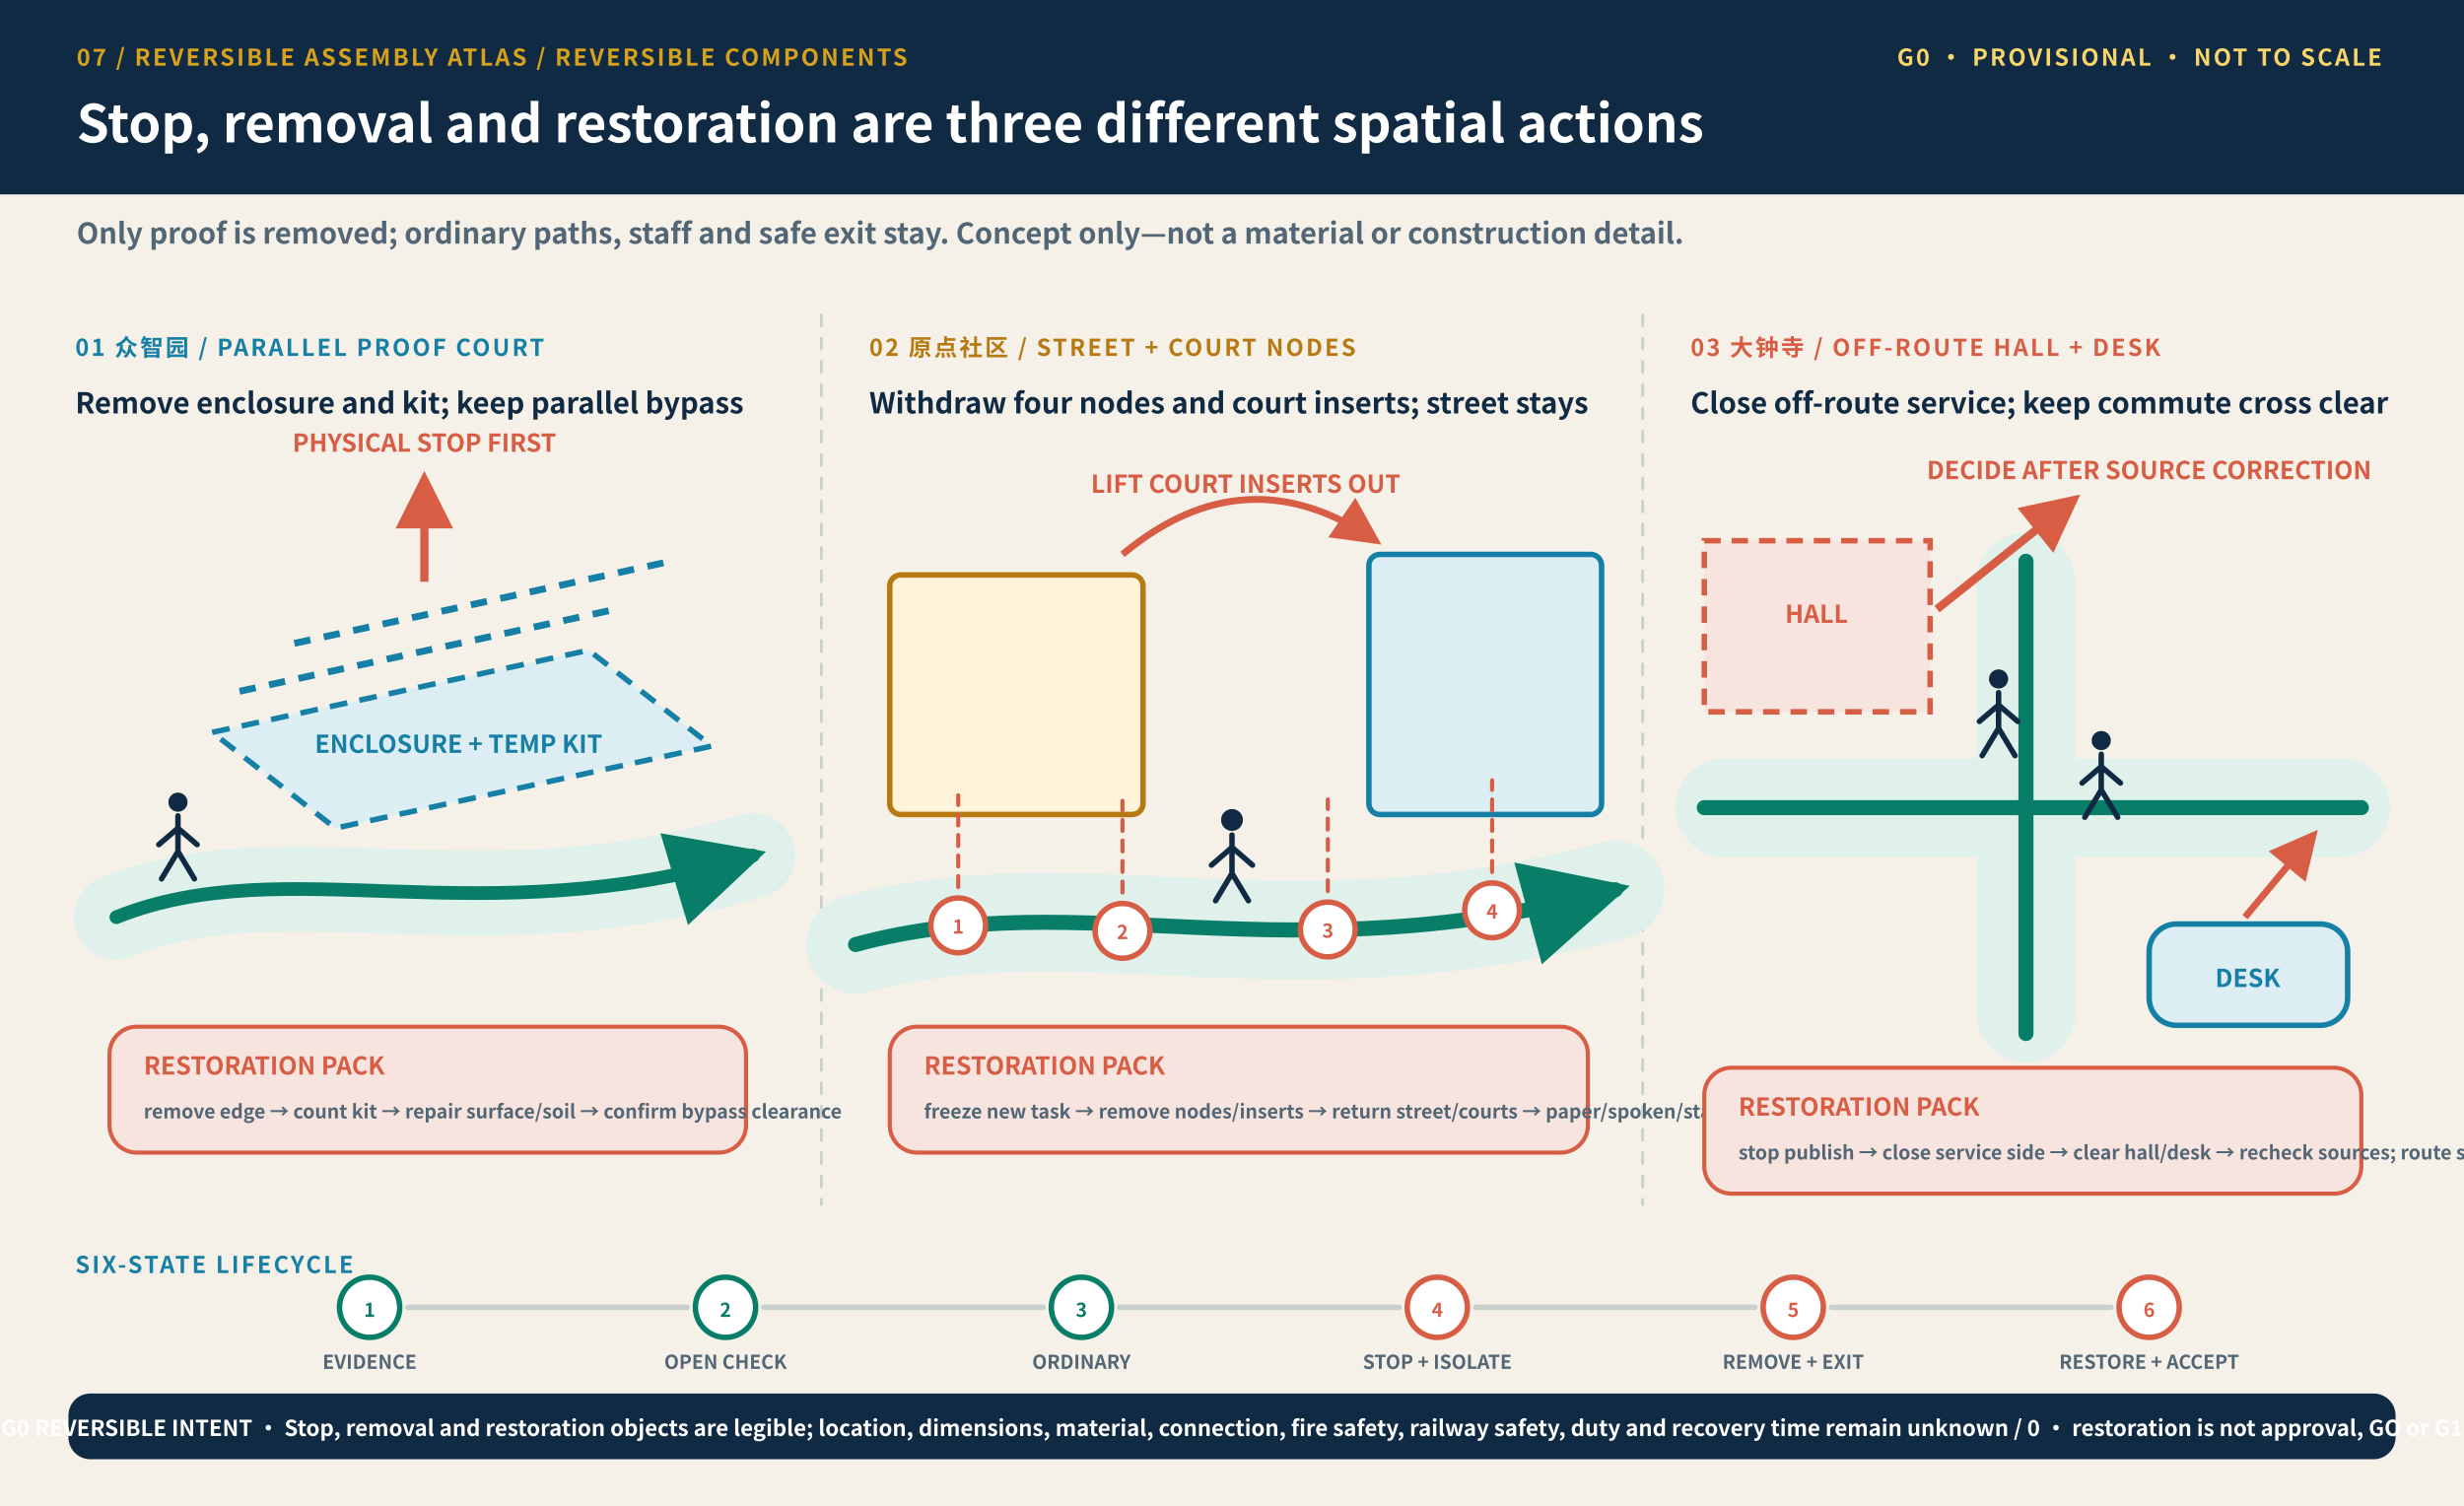
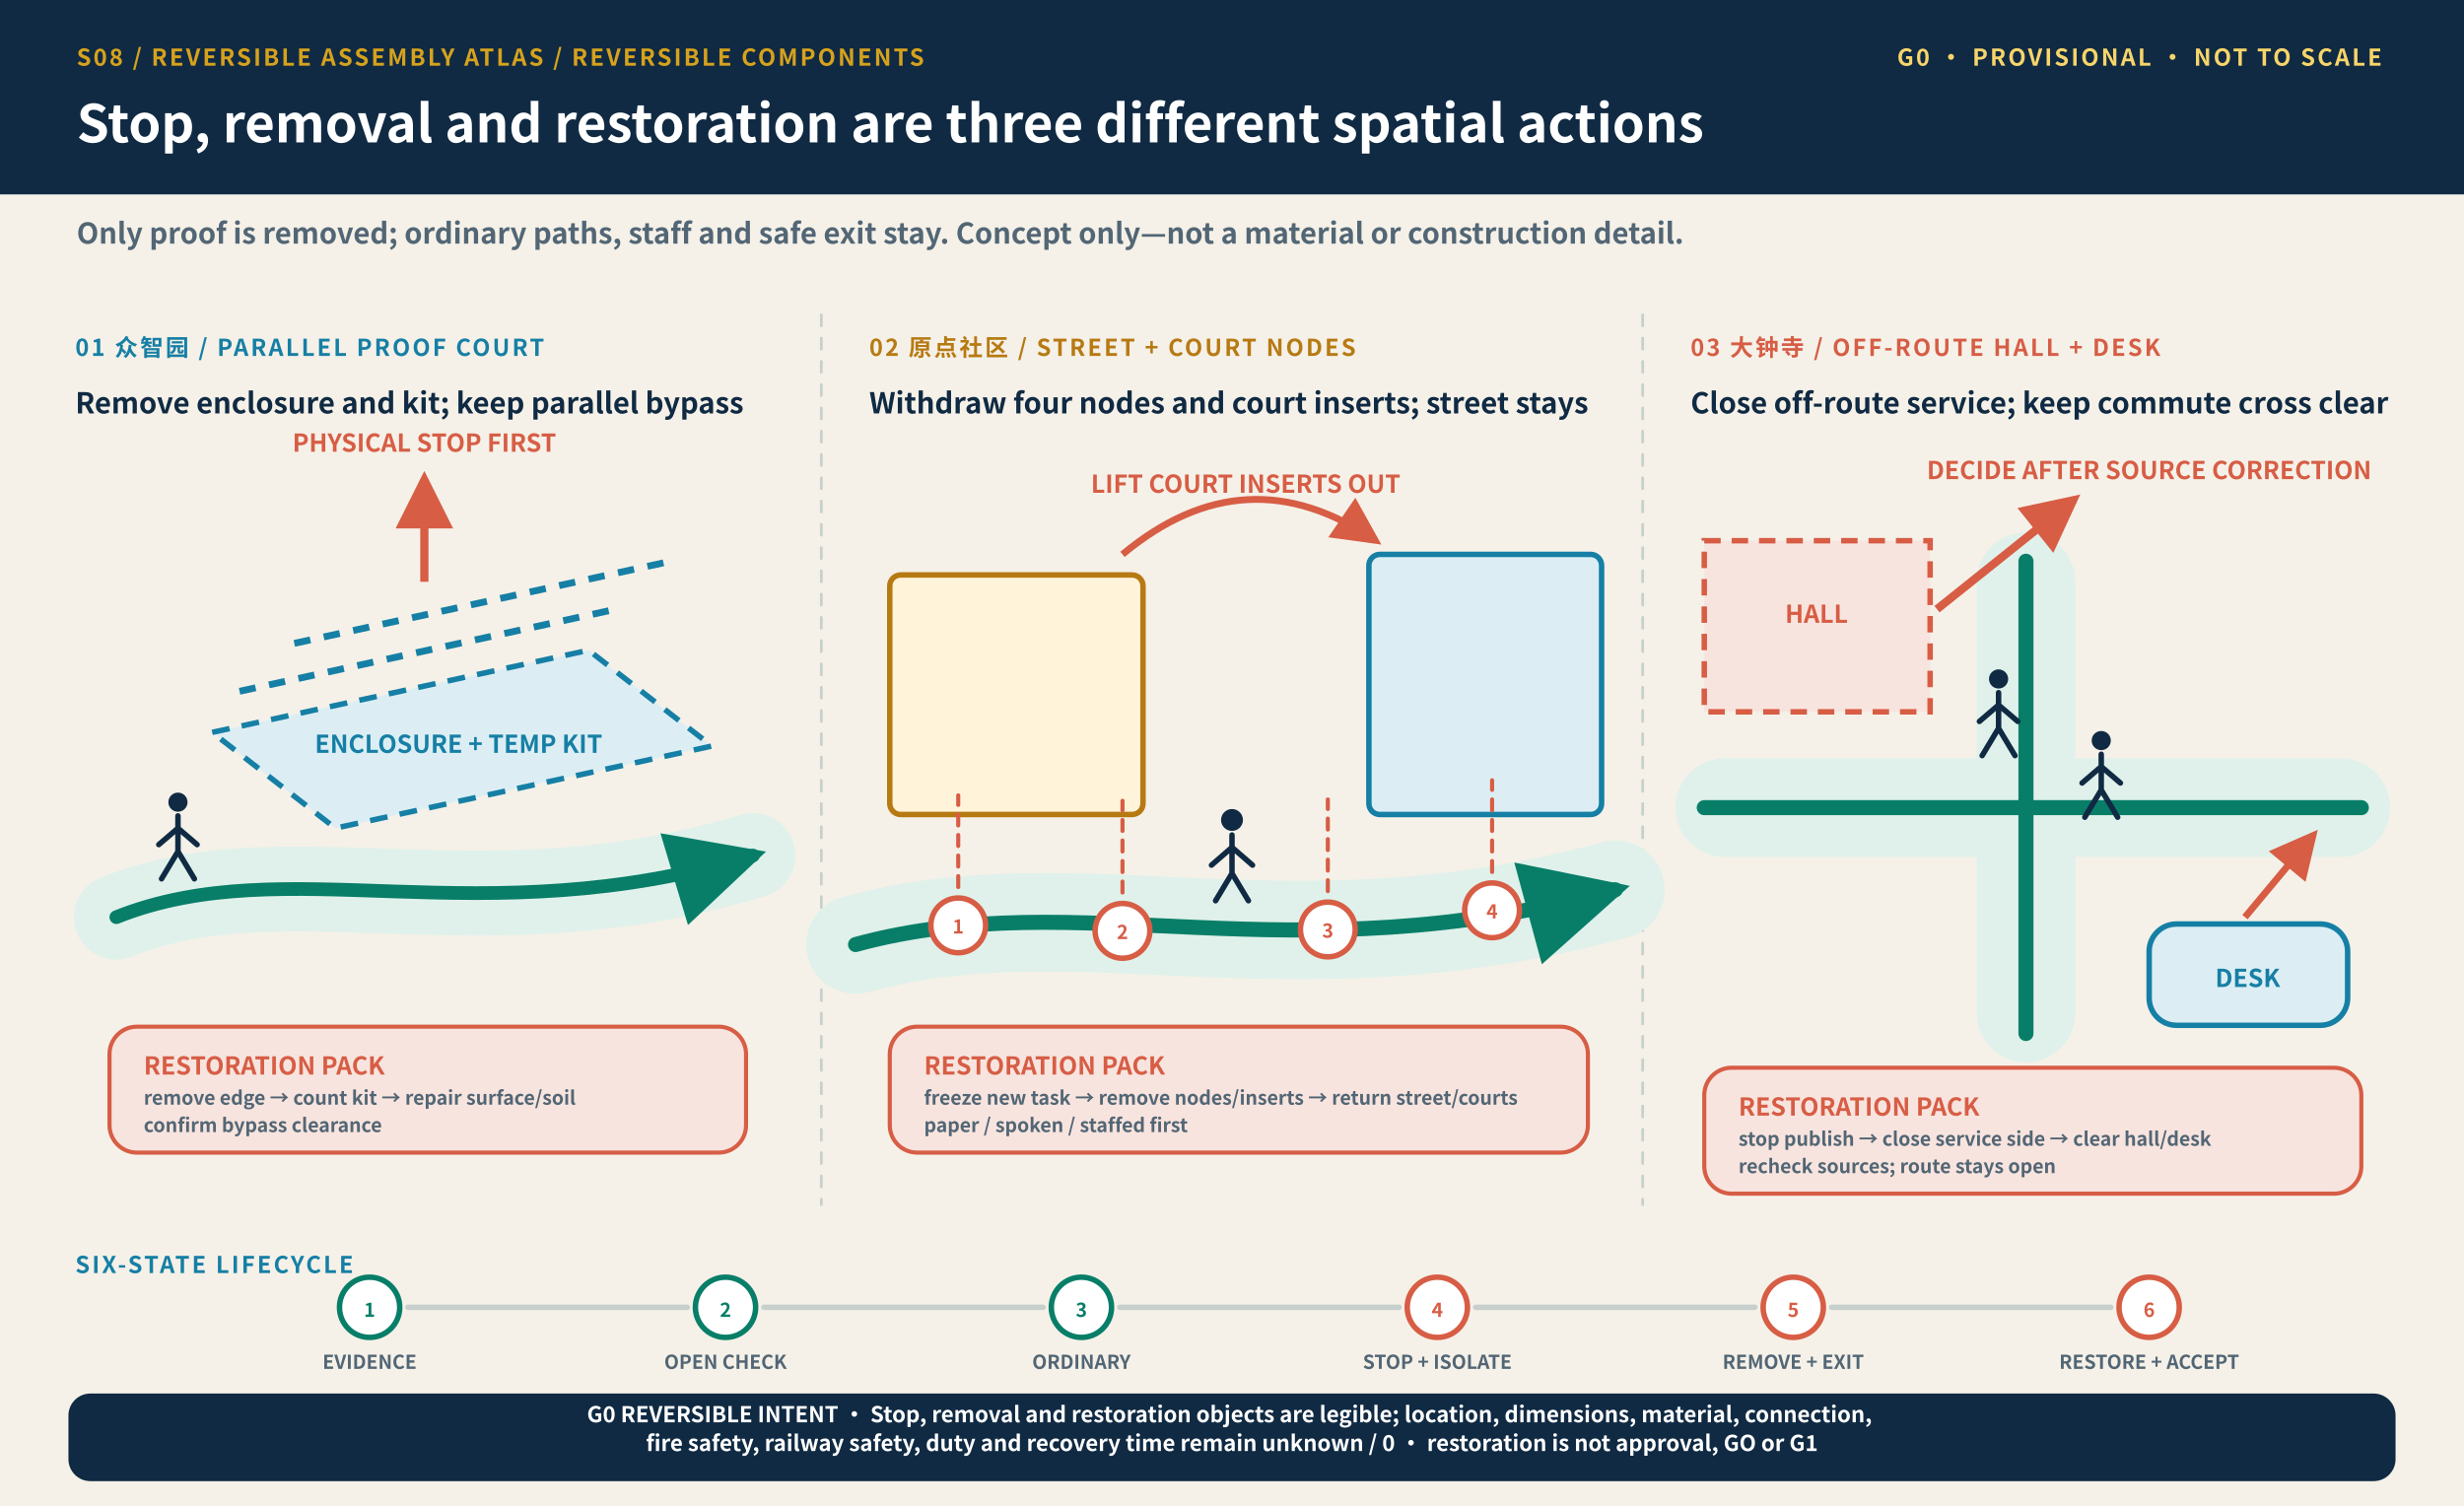
<svg xmlns="http://www.w3.org/2000/svg" width="1800" height="1100" viewBox="0 0 1800 1100" role="img" aria-labelledby="title desc">
  <defs>
    <style>.sans{font-family:"Microsoft YaHei","Noto Sans CJK SC","Segoe UI",Arial,sans-serif}.kicker{font-size:17px;font-weight:900;letter-spacing:1.6px}.head{font-size:38px;font-weight:900}.sub{font-size:21px;font-weight:650}.label{font-size:27px;font-weight:900}.body{font-size:21px;font-weight:760}.small{font-size:18px;font-weight:720}.micro{font-size:16px;font-weight:650}.tiny{font-size:14px;font-weight:650}.number{font-size:42px;font-weight:950}</style>
    <marker id="greenArrow" viewBox="0 0 16 16" refX="13" refY="8" markerWidth="8" markerHeight="8" orient="auto">
      <path d="M1 1 L15 8 L1 15 Z" fill="#087E68" />
    </marker>
    <marker id="blueArrow" viewBox="0 0 16 16" refX="13" refY="8" markerWidth="8" markerHeight="8" orient="auto">
      <path d="M1 1 L15 8 L1 15 Z" fill="#167FA5" />
    </marker>
    <marker id="coralArrow" viewBox="0 0 16 16" refX="13" refY="8" markerWidth="8" markerHeight="8" orient="auto">
      <path d="M1 1 L15 8 L1 15 Z" fill="#D75D45" />
    </marker>
  </defs>
  <rect width="1800" height="1100" fill="#F5F1E8" />
  <rect width="1800" height="142" fill="#102A43" />
-   <text x="56" y="48" class="sans kicker" fill="#D6A21D" text-anchor="start">07 / REVERSIBLE ASSEMBLY ATLAS / REVERSIBLE COMPONENTS</text>
+   <text x="56" y="48" class="sans kicker" fill="#D6A21D" text-anchor="start">S08 / REVERSIBLE ASSEMBLY ATLAS / REVERSIBLE COMPONENTS</text>
  <text x="56" y="104" class="sans head" fill="#FFFFFF" text-anchor="start">Stop, removal and restoration are three different spatial actions</text>
  <text x="1740" y="48" class="sans kicker" fill="#F8D56A" text-anchor="end">G0 · PROVISIONAL · NOT TO SCALE</text>
  <text x="56" y="178" class="sans sub" fill="#526675" text-anchor="start">Only proof is removed; ordinary paths, staff and safe exit stay. Concept only—not a material or construction detail.</text>
  <line x1="600" y1="230" x2="600" y2="880" stroke="#C7D0CC" stroke-width="2" stroke-linecap="round" stroke-dasharray="8 9" />
  <line x1="1200" y1="230" x2="1200" y2="880" stroke="#C7D0CC" stroke-width="2" stroke-linecap="round" stroke-dasharray="8 9" />
  <text x="55" y="260" class="sans kicker" fill="#167FA5" text-anchor="start">01 众智园 / PARALLEL PROOF COURT</text>
  <text x="55" y="302" class="sans body" fill="#102A43" text-anchor="start">Remove enclosure and kit; keep parallel bypass</text>
  <path d="M85 670 C210 620 350 685 550 625" fill="none" stroke="#DFF1EA" stroke-width="62" stroke-linecap="round" />
  <path d="M85 670 C210 620 350 685 550 625" fill="none" stroke="#087E68" stroke-width="10" stroke-linecap="round" marker-end="url(#greenArrow)" />
  <path d="M155 535 L430 475 L520 545 L245 605 Z" fill="#DCEEF4" stroke="#167FA5" stroke-width="4" stroke-dasharray="13 9" />
  <path d="M175 505 L450 445 M215 470 L490 410" stroke="#167FA5" stroke-width="5" stroke-dasharray="12 10" />
  <path d="M310 425 L310 350" stroke="#D75D45" stroke-width="6" marker-end="url(#coralArrow)" />
  <text x="310" y="330" class="sans small" fill="#D75D45" text-anchor="middle">PHYSICAL STOP FIRST</text>
  <text x="335" y="550" class="sans small" fill="#167FA5" text-anchor="middle">ENCLOSURE + TEMP KIT</text>
  <rect x="80" y="750" width="465" height="92" rx="20" fill="#F8E4DE" stroke="#D75D45" stroke-width="3" />
  <text x="105" y="785" class="sans small" fill="#D75D45" text-anchor="start">RESTORATION PACK</text>
-   <text x="105" y="817" class="sans tiny" fill="#526675" text-anchor="start">remove edge → count kit → repair surface/soil → confirm bypass clearance</text>
+   <text id="restore-pack-1-details" x="105" y="807" class="sans tiny" fill="#526675" text-anchor="start">
+     <tspan x="105" dy="0">remove edge → count kit → repair surface/soil</tspan>
+     <tspan x="105" dy="20">confirm bypass clearance</tspan>
+   </text>
  <circle cx="130" cy="586" r="7" fill="#102A43" />
  <path d="M130 596 L130 622 M130 605 L116 617 M130 605 L144 617 M130 622 L118 642 M130 622 L142 642" fill="none" stroke="#102A43" stroke-width="4" stroke-linecap="round" />
  <text x="635" y="260" class="sans kicker" fill="#B77A13" text-anchor="start">02 原点社区 / STREET + COURT NODES</text>
  <text x="635" y="302" class="sans body" fill="#102A43" text-anchor="start">Withdraw four nodes and court inserts; street stays</text>
  <rect x="650" y="420" width="185" height="175" rx="8" fill="#FFF4D9" stroke="#B77A13" stroke-width="4" />
  <rect x="1000" y="405" width="170" height="190" rx="8" fill="#DCEEF4" stroke="#167FA5" stroke-width="4" />
  <path d="M625 690 C790 645 940 715 1180 650" fill="none" stroke="#DFF1EA" stroke-width="72" stroke-linecap="round" />
  <path d="M625 690 C790 645 940 715 1180 650" fill="none" stroke="#087E68" stroke-width="11" stroke-linecap="round" marker-end="url(#greenArrow)" />
  <circle cx="700" cy="676" r="20" fill="#FFFFFF" stroke="#D75D45" stroke-width="4" />
  <text x="700" y="682" class="sans tiny" fill="#D75D45" text-anchor="middle">1</text>
  <line x1="700" y1="648" x2="700" y2="581" stroke="#D75D45" stroke-width="3" stroke-linecap="round" stroke-dasharray="8 7" />
  <circle cx="820" cy="680" r="20" fill="#FFFFFF" stroke="#D75D45" stroke-width="4" />
  <text x="820" y="686" class="sans tiny" fill="#D75D45" text-anchor="middle">2</text>
  <line x1="820" y1="652" x2="820" y2="585" stroke="#D75D45" stroke-width="3" stroke-linecap="round" stroke-dasharray="8 7" />
  <circle cx="970" cy="679" r="20" fill="#FFFFFF" stroke="#D75D45" stroke-width="4" />
  <text x="970" y="685" class="sans tiny" fill="#D75D45" text-anchor="middle">3</text>
  <line x1="970" y1="651" x2="970" y2="584" stroke="#D75D45" stroke-width="3" stroke-linecap="round" stroke-dasharray="8 7" />
  <circle cx="1090" cy="665" r="20" fill="#FFFFFF" stroke="#D75D45" stroke-width="4" />
  <text x="1090" y="671" class="sans tiny" fill="#D75D45" text-anchor="middle">4</text>
  <line x1="1090" y1="637" x2="1090" y2="570" stroke="#D75D45" stroke-width="3" stroke-linecap="round" stroke-dasharray="8 7" />
  <text x="910" y="360" class="sans small" fill="#D75D45" text-anchor="middle">LIFT COURT INSERTS OUT</text>
  <path d="M820 405 Q910 330 1005 395" fill="none" stroke="#D75D45" stroke-width="5" marker-end="url(#coralArrow)" />
  <rect x="650" y="750" width="510" height="92" rx="20" fill="#F8E4DE" stroke="#D75D45" stroke-width="3" />
  <text x="675" y="785" class="sans small" fill="#D75D45" text-anchor="start">RESTORATION PACK</text>
-   <text x="675" y="817" class="sans tiny" fill="#526675" text-anchor="start">freeze new task → remove nodes/inserts → return street/courts → paper/spoken/staff first</text>
+   <text id="restore-pack-2-details" x="675" y="807" class="sans tiny" fill="#526675" text-anchor="start">
+     <tspan x="675" dy="0">freeze new task → remove nodes/inserts → return street/courts</tspan>
+     <tspan x="675" dy="20">paper / spoken / staffed first</tspan>
+   </text>
  <circle cx="900" cy="599" r="8" fill="#102A43" />
  <path d="M900 610 L900 638 M900 619 L885 632 M900 619 L915 632 M900 638 L888 658 M900 638 L912 658" fill="none" stroke="#102A43" stroke-width="4" stroke-linecap="round" />
  <text x="1235" y="260" class="sans kicker" fill="#D75D45" text-anchor="start">03 大钟寺 / OFF-ROUTE HALL + DESK</text>
  <text x="1235" y="302" class="sans body" fill="#102A43" text-anchor="start">Close off-route service; keep commute cross clear</text>
  <line x1="1480" y1="425" x2="1480" y2="740" stroke="#DFF1EA" stroke-width="72" stroke-linecap="round" />
  <line x1="1260" y1="590" x2="1710" y2="590" stroke="#DFF1EA" stroke-width="72" stroke-linecap="round" />
  <line x1="1480" y1="410" x2="1480" y2="755" stroke="#087E68" stroke-width="11" stroke-linecap="round" />
  <line x1="1245" y1="590" x2="1725" y2="590" stroke="#087E68" stroke-width="11" stroke-linecap="round" />
  <path d="M1245 395 L1410 395 L1410 520 L1245 520 Z" fill="#F8E4DE" stroke="#D75D45" stroke-width="4" stroke-dasharray="12 8" />
  <rect x="1570" y="675" width="145" height="74" rx="20" fill="#DCEEF4" stroke="#167FA5" stroke-width="4" />
  <text x="1327" y="455" class="sans small" fill="#D75D45" text-anchor="middle">HALL</text>
  <text x="1642" y="721" class="sans small" fill="#167FA5" text-anchor="middle">DESK</text>
  <path d="M1415 445 L1515 365" stroke="#D75D45" stroke-width="6" marker-end="url(#coralArrow)" />
  <path d="M1640 670 L1690 610" stroke="#D75D45" stroke-width="5" marker-end="url(#coralArrow)" />
  <text x="1570" y="350" class="sans small" fill="#D75D45" text-anchor="middle">DECIDE AFTER SOURCE CORRECTION</text>
  <rect x="1245" y="780" width="480" height="92" rx="20" fill="#F8E4DE" stroke="#D75D45" stroke-width="3" />
  <text x="1270" y="815" class="sans small" fill="#D75D45" text-anchor="start">RESTORATION PACK</text>
-   <text x="1270" y="847" class="sans tiny" fill="#526675" text-anchor="start">stop publish → close service side → clear hall/desk → recheck sources; route stays open</text>
+   <text id="restore-pack-3-details" x="1270" y="837" class="sans tiny" fill="#526675" text-anchor="start">
+     <tspan x="1270" dy="0">stop publish → close service side → clear hall/desk</tspan>
+     <tspan x="1270" dy="20">recheck sources; route stays open</tspan>
+   </text>
  <circle cx="1460" cy="496" r="7" fill="#102A43" />
  <path d="M1460 506 L1460 532 M1460 515 L1446 527 M1460 515 L1474 527 M1460 532 L1448 552 M1460 532 L1472 552" fill="none" stroke="#102A43" stroke-width="4" stroke-linecap="round" />
  <circle cx="1535" cy="541" r="7" fill="#102A43" />
  <path d="M1535 551 L1535 577 M1535 560 L1521 572 M1535 560 L1549 572 M1535 577 L1523 597 M1535 577 L1547 597" fill="none" stroke="#102A43" stroke-width="4" stroke-linecap="round" />
  <text x="55" y="930" class="sans kicker" fill="#167FA5" text-anchor="start">SIX-STATE LIFECYCLE</text>
  <circle cx="270" cy="955" r="22" fill="#FFFFFF" stroke="#087E68" stroke-width="4" />
  <text x="270" y="962" class="sans tiny" fill="#087E68" text-anchor="middle">1</text>
  <text x="270" y="1000" class="sans tiny" fill="#526675" text-anchor="middle">EVIDENCE</text>
  <line x1="298" y1="955" x2="502" y2="955" stroke="#C7D0CC" stroke-width="4" stroke-linecap="round" />
  <circle cx="530" cy="955" r="22" fill="#FFFFFF" stroke="#087E68" stroke-width="4" />
  <text x="530" y="962" class="sans tiny" fill="#087E68" text-anchor="middle">2</text>
  <text x="530" y="1000" class="sans tiny" fill="#526675" text-anchor="middle">OPEN CHECK</text>
  <line x1="558" y1="955" x2="762" y2="955" stroke="#C7D0CC" stroke-width="4" stroke-linecap="round" />
  <circle cx="790" cy="955" r="22" fill="#FFFFFF" stroke="#087E68" stroke-width="4" />
  <text x="790" y="962" class="sans tiny" fill="#087E68" text-anchor="middle">3</text>
  <text x="790" y="1000" class="sans tiny" fill="#526675" text-anchor="middle">ORDINARY</text>
  <line x1="818" y1="955" x2="1022" y2="955" stroke="#C7D0CC" stroke-width="4" stroke-linecap="round" />
  <circle cx="1050" cy="955" r="22" fill="#FFFFFF" stroke="#D75D45" stroke-width="4" />
  <text x="1050" y="962" class="sans tiny" fill="#D75D45" text-anchor="middle">4</text>
  <text x="1050" y="1000" class="sans tiny" fill="#526675" text-anchor="middle">STOP + ISOLATE</text>
  <line x1="1078" y1="955" x2="1282" y2="955" stroke="#C7D0CC" stroke-width="4" stroke-linecap="round" />
  <circle cx="1310" cy="955" r="22" fill="#FFFFFF" stroke="#D75D45" stroke-width="4" />
  <text x="1310" y="962" class="sans tiny" fill="#D75D45" text-anchor="middle">5</text>
  <text x="1310" y="1000" class="sans tiny" fill="#526675" text-anchor="middle">REMOVE + EXIT</text>
  <line x1="1338" y1="955" x2="1542" y2="955" stroke="#C7D0CC" stroke-width="4" stroke-linecap="round" />
  <circle cx="1570" cy="955" r="22" fill="#FFFFFF" stroke="#D75D45" stroke-width="4" />
  <text x="1570" y="962" class="sans tiny" fill="#D75D45" text-anchor="middle">6</text>
  <text x="1570" y="1000" class="sans tiny" fill="#526675" text-anchor="middle">RESTORE + ACCEPT</text>
-   <rect x="50" y="1018" width="1700" height="48" rx="16" fill="#102A43" />
-   <text x="900" y="1049" class="sans micro" fill="#FFFFFF" text-anchor="middle">G0 REVERSIBLE INTENT · Stop, removal and restoration objects are legible; location, dimensions, material, connection, fire safety, railway safety, duty and recovery time remain unknown / 0 · restoration is not approval, GO or G1</text>
+   <rect x="50" y="1018" width="1700" height="64" rx="16" fill="#102A43" />
+   <text id="reversible-footer" x="900" y="1039" class="sans micro" fill="#FFFFFF" text-anchor="middle">
+     <tspan x="900" dy="0">G0 REVERSIBLE INTENT · Stop, removal and restoration objects are legible; location, dimensions, material, connection,</tspan>
+     <tspan x="900" dy="21">fire safety, railway safety, duty and recovery time remain unknown / 0 · restoration is not approval, GO or G1</tspan>
+   </text>
</svg>
